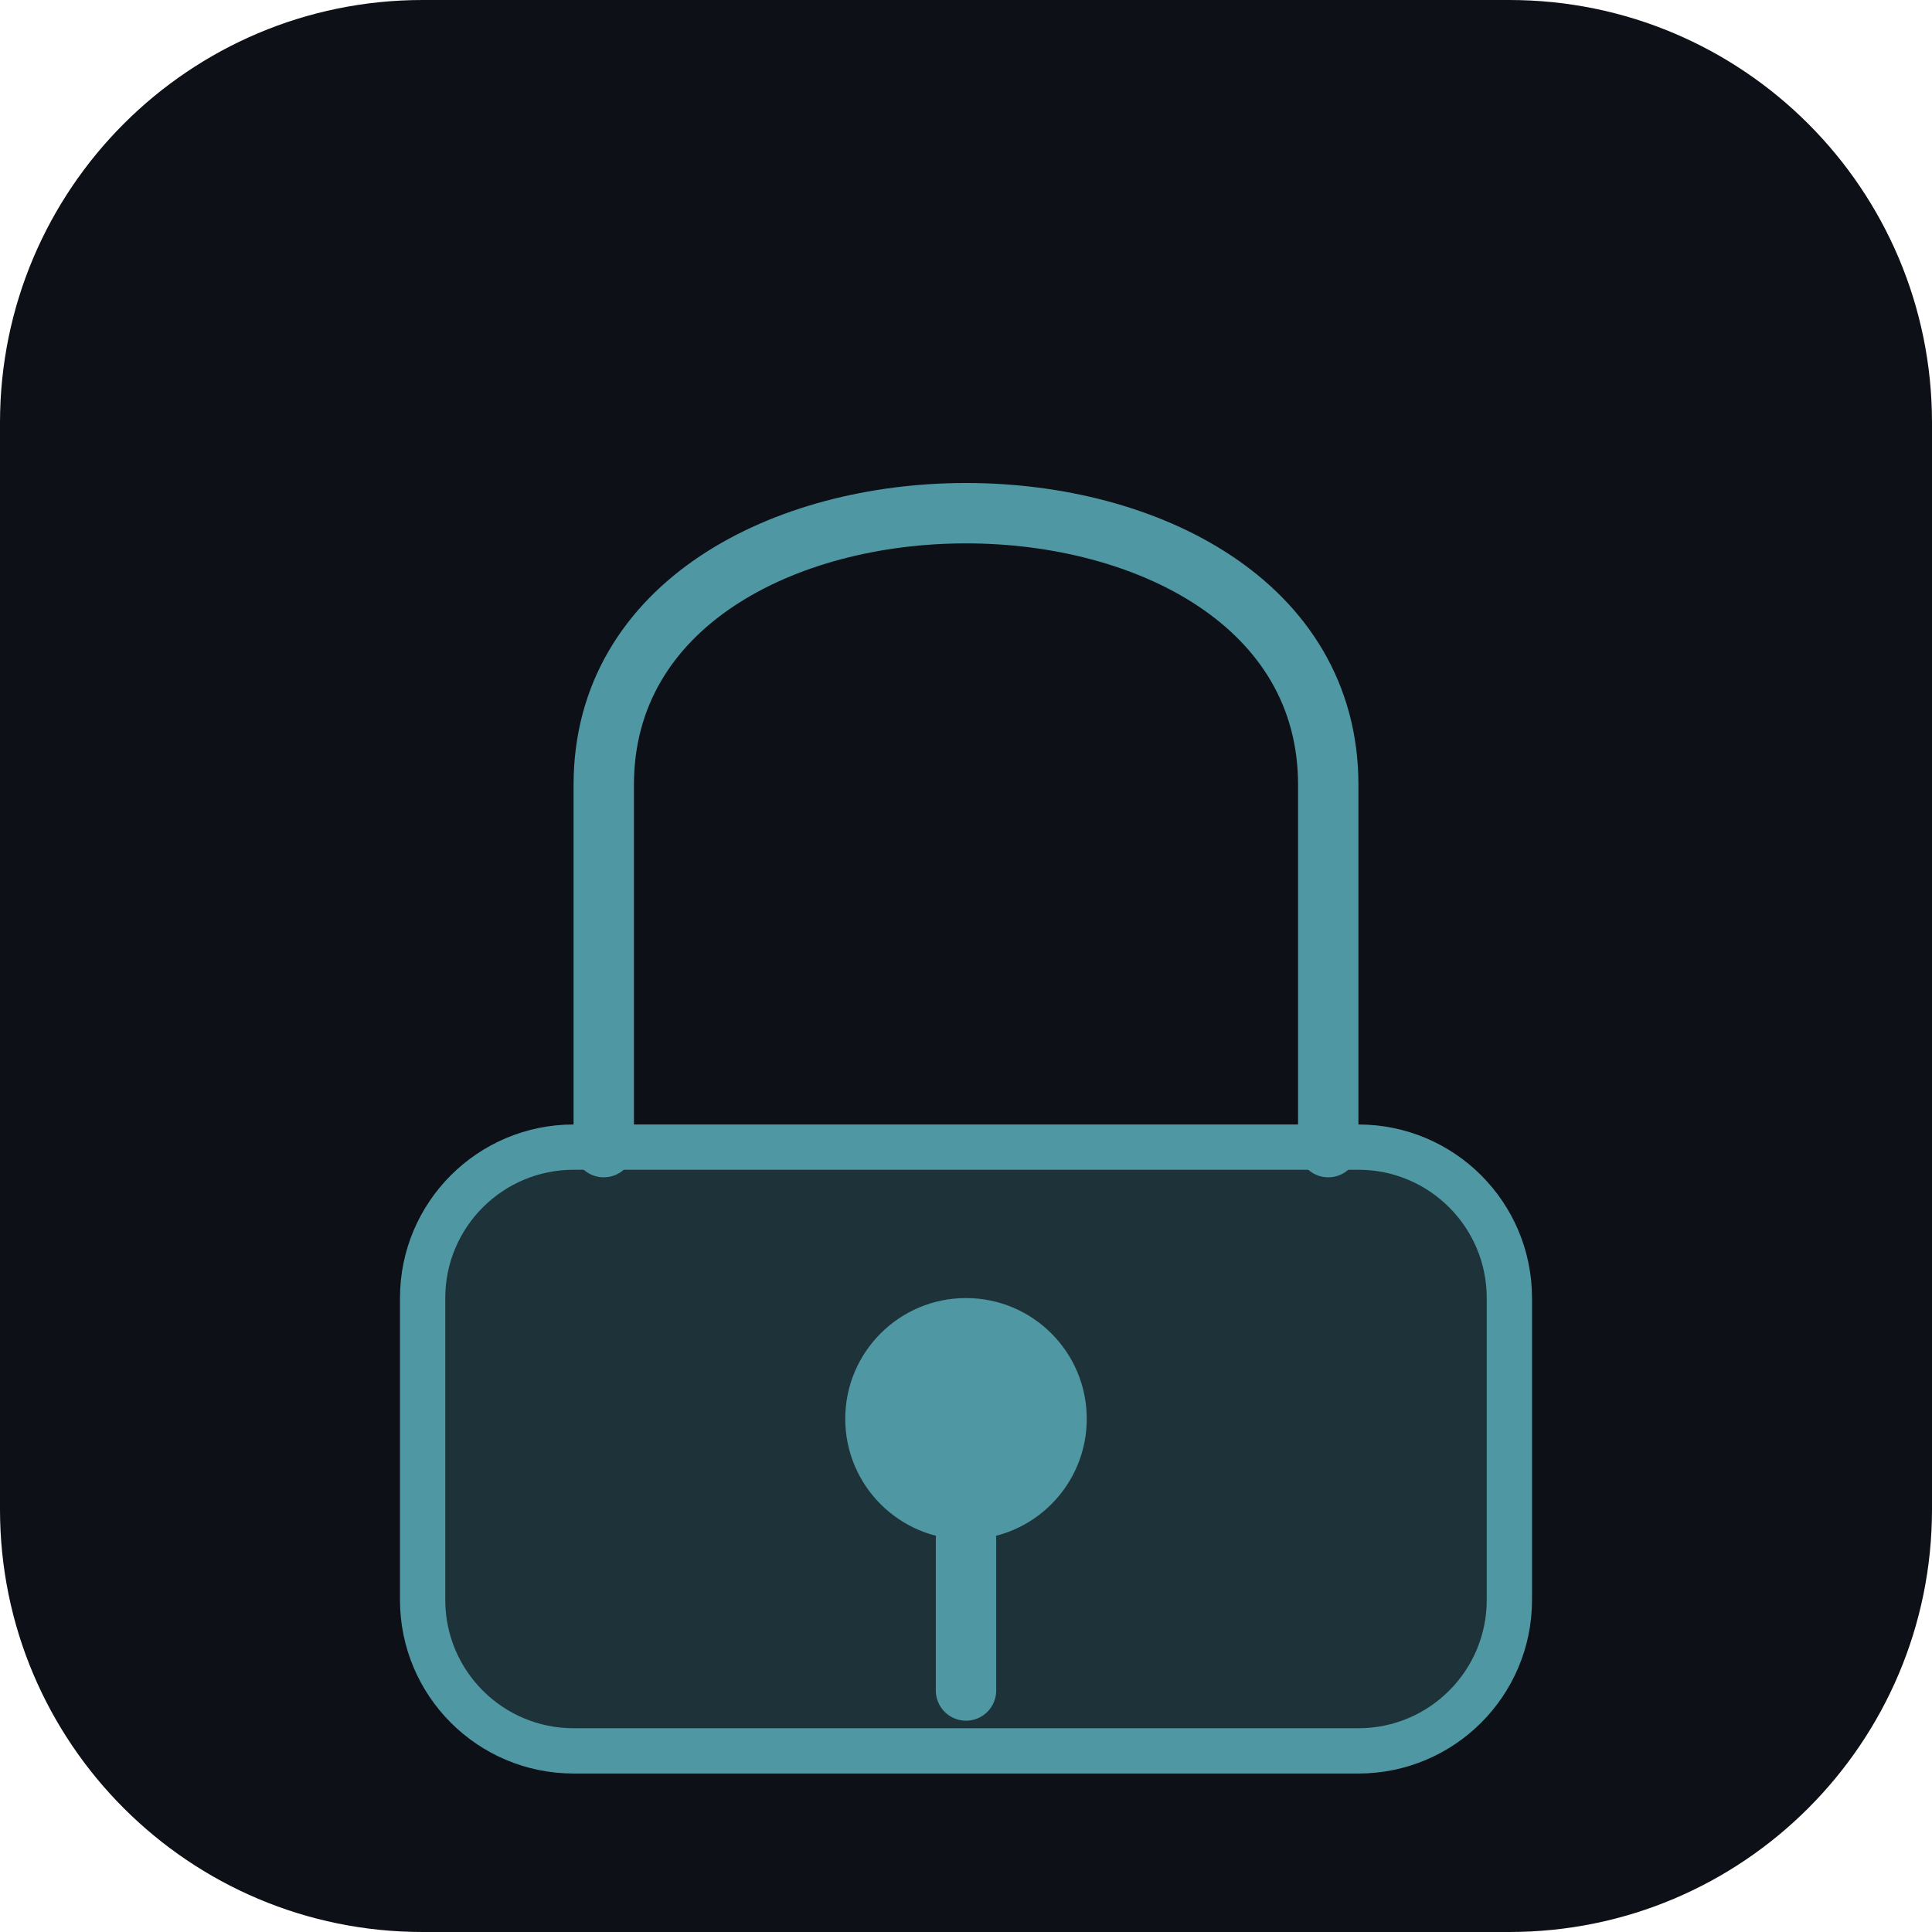
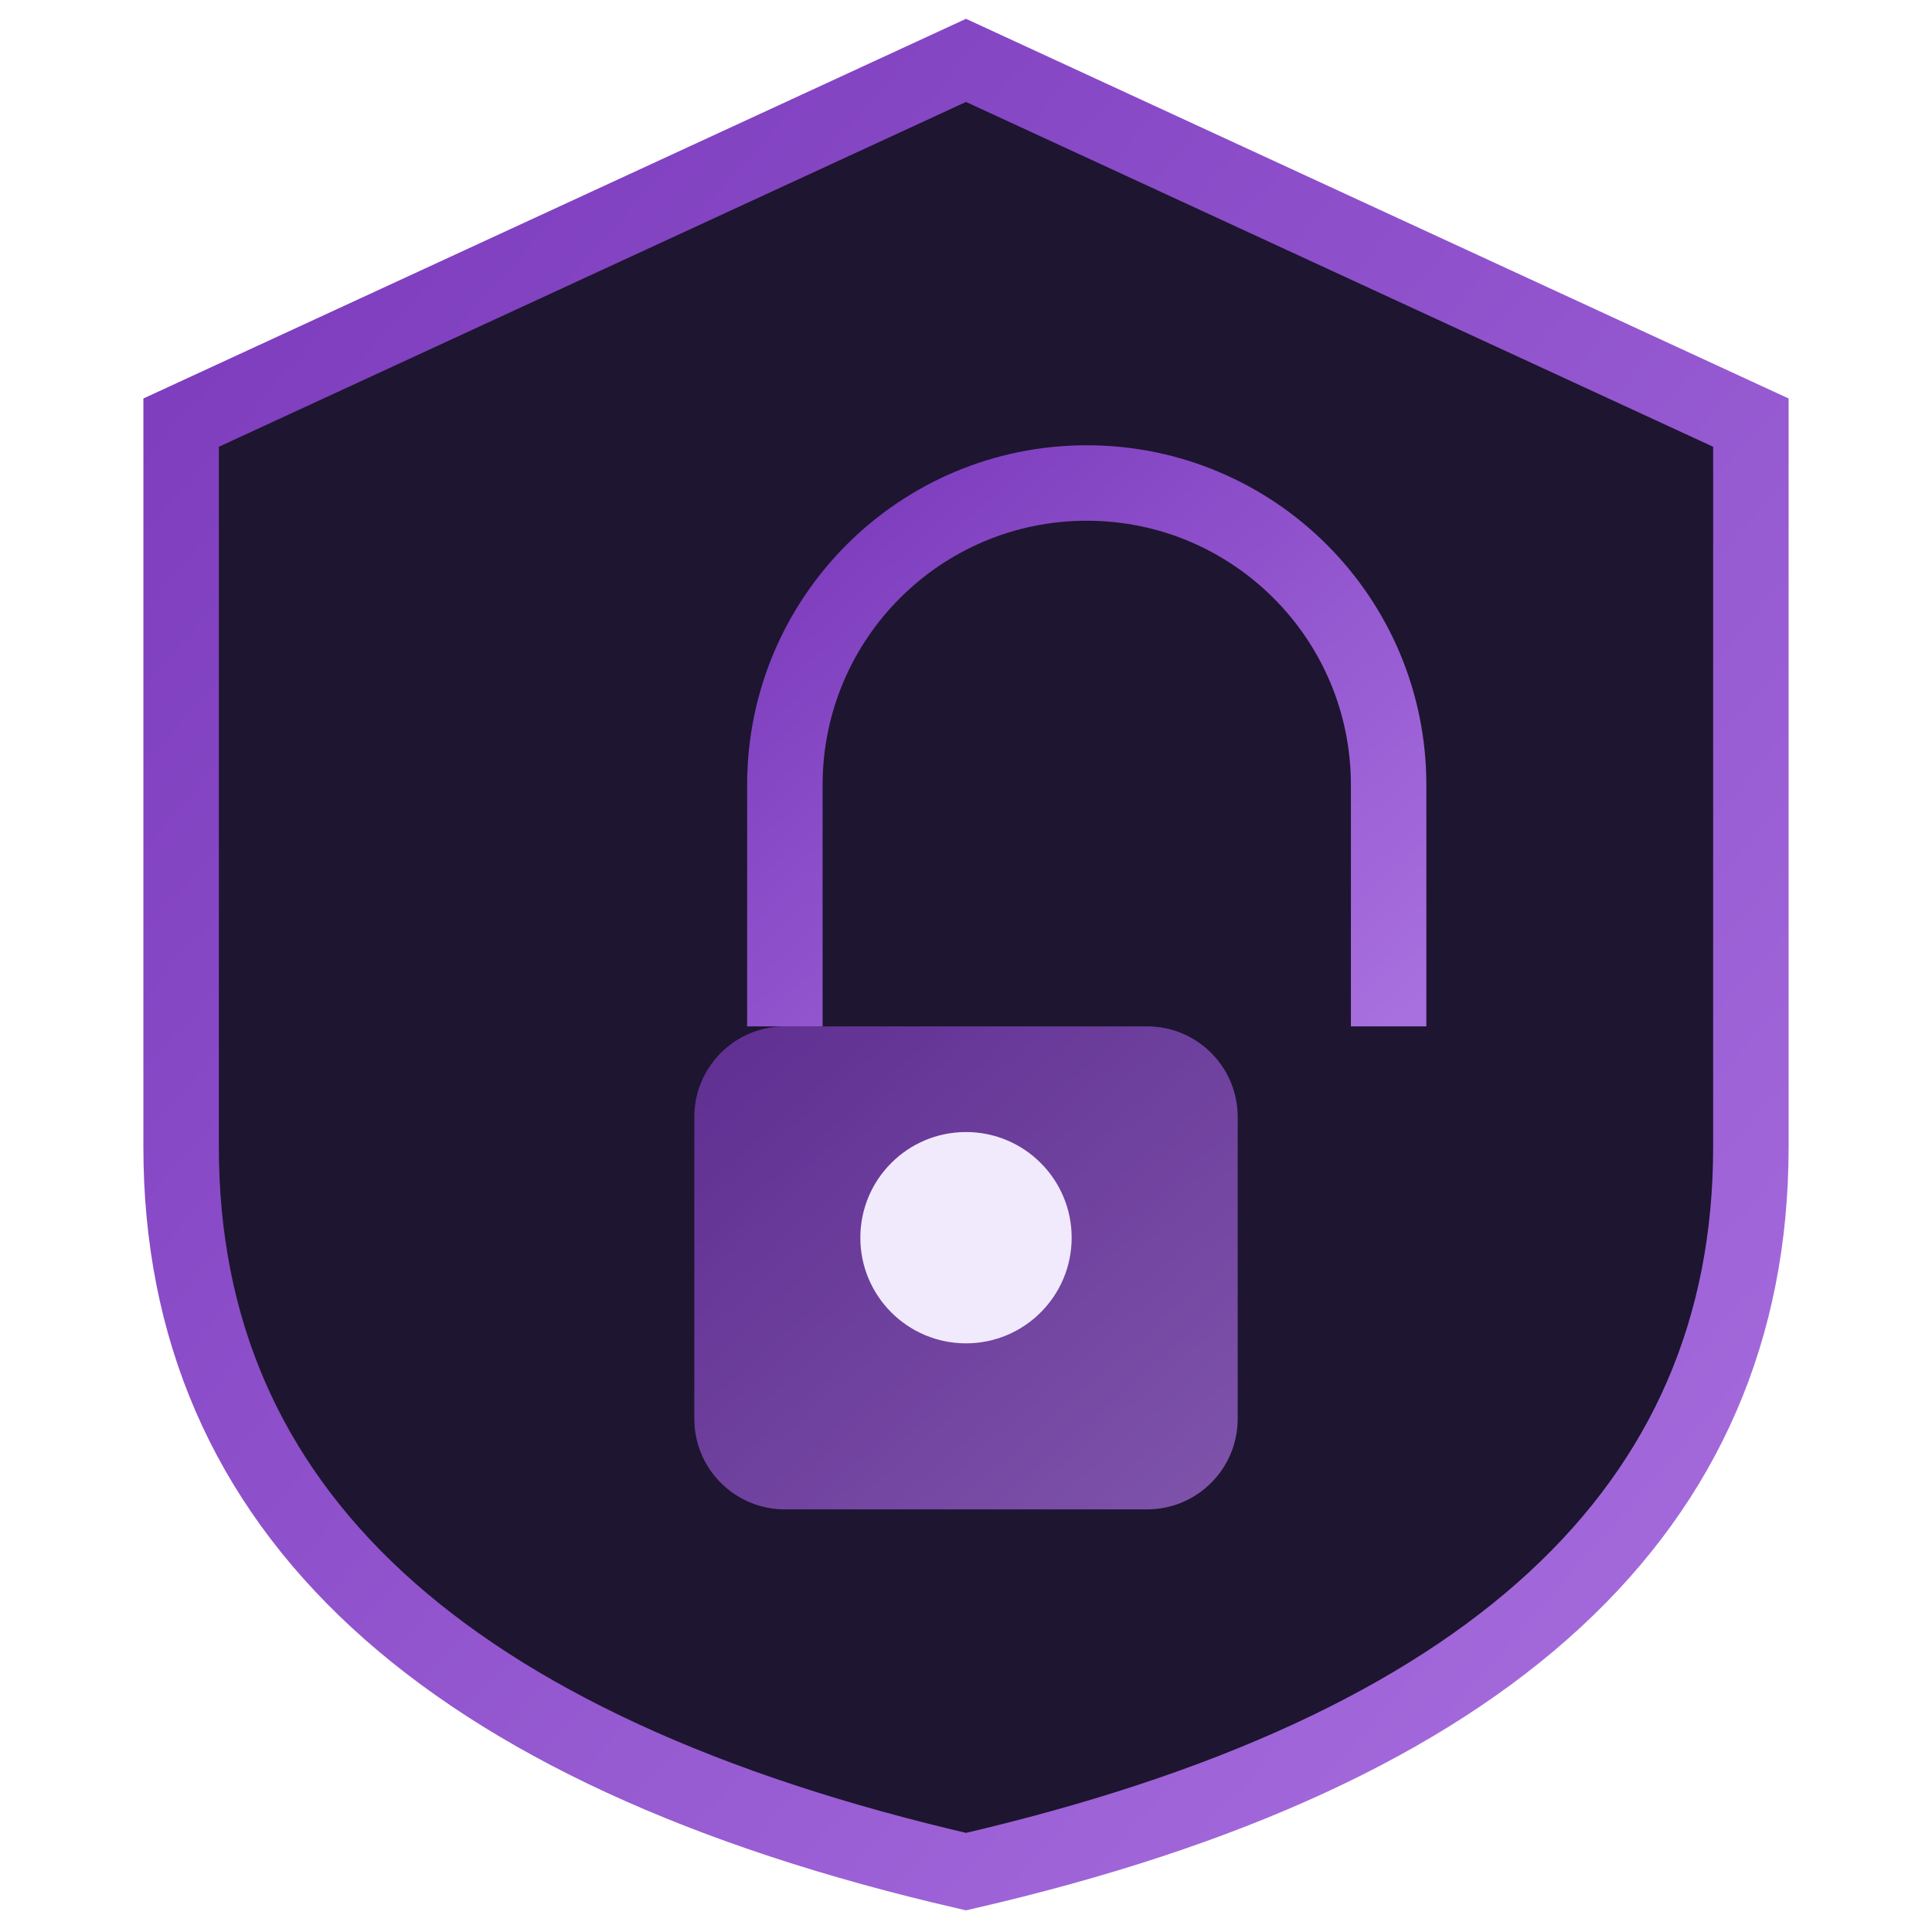
- <svg xmlns="http://www.w3.org/2000/svg" width="64" height="64" viewBox="0 0 64 64" aria-label="Notevo Logo">
-   <rect width="64" height="64" rx="14" fill="#0d1117" />
-   <rect x="14" y="38" width="36" height="20" rx="5" fill="#4f98a3" fill-opacity="0.25" stroke="#4f98a3" stroke-width="1.5" />
-   <path d="M20 38 V26 C20 14 44 14 44 26 V38" fill="none" stroke="#4f98a3" stroke-width="2" stroke-linecap="round" />
-   <circle cx="32" cy="47" r="4" fill="#4f98a3" />
-   <line x1="32" y1="51" x2="32" y2="56" stroke="#4f98a3" stroke-width="2" stroke-linecap="round" />
+ <svg xmlns="http://www.w3.org/2000/svg" width="64" height="64" viewBox="0 0 64 64" aria-label="Notevo">
+   <defs>
+     <linearGradient id="lg-nv-logo" x1="0%" y1="0%" x2="100%" y2="100%">
+       <stop offset="0%" style="stop-color:#7a39bb" />
+       <stop offset="100%" style="stop-color:#a86fdf" />
+     </linearGradient>
+   </defs>
+   <path d="M32 2 L58 14 L58 38 Q58 56 32 62 Q6 56 6 38 L6 14 Z" fill="#1e1530" stroke="url(#lg-nv-logo)" stroke-width="2.5" />
+   <rect x="23" y="34" width="18" height="16" rx="3" fill="url(#lg-nv-logo)" opacity="0.7" />
+   <path d="M26 34 v-8 a10 10 0 0 1 20 0 v8" fill="none" stroke="url(#lg-nv-logo)" stroke-width="2.5" />
+   <circle cx="32" cy="41" r="3.5" fill="#f0eafc" />
</svg>
